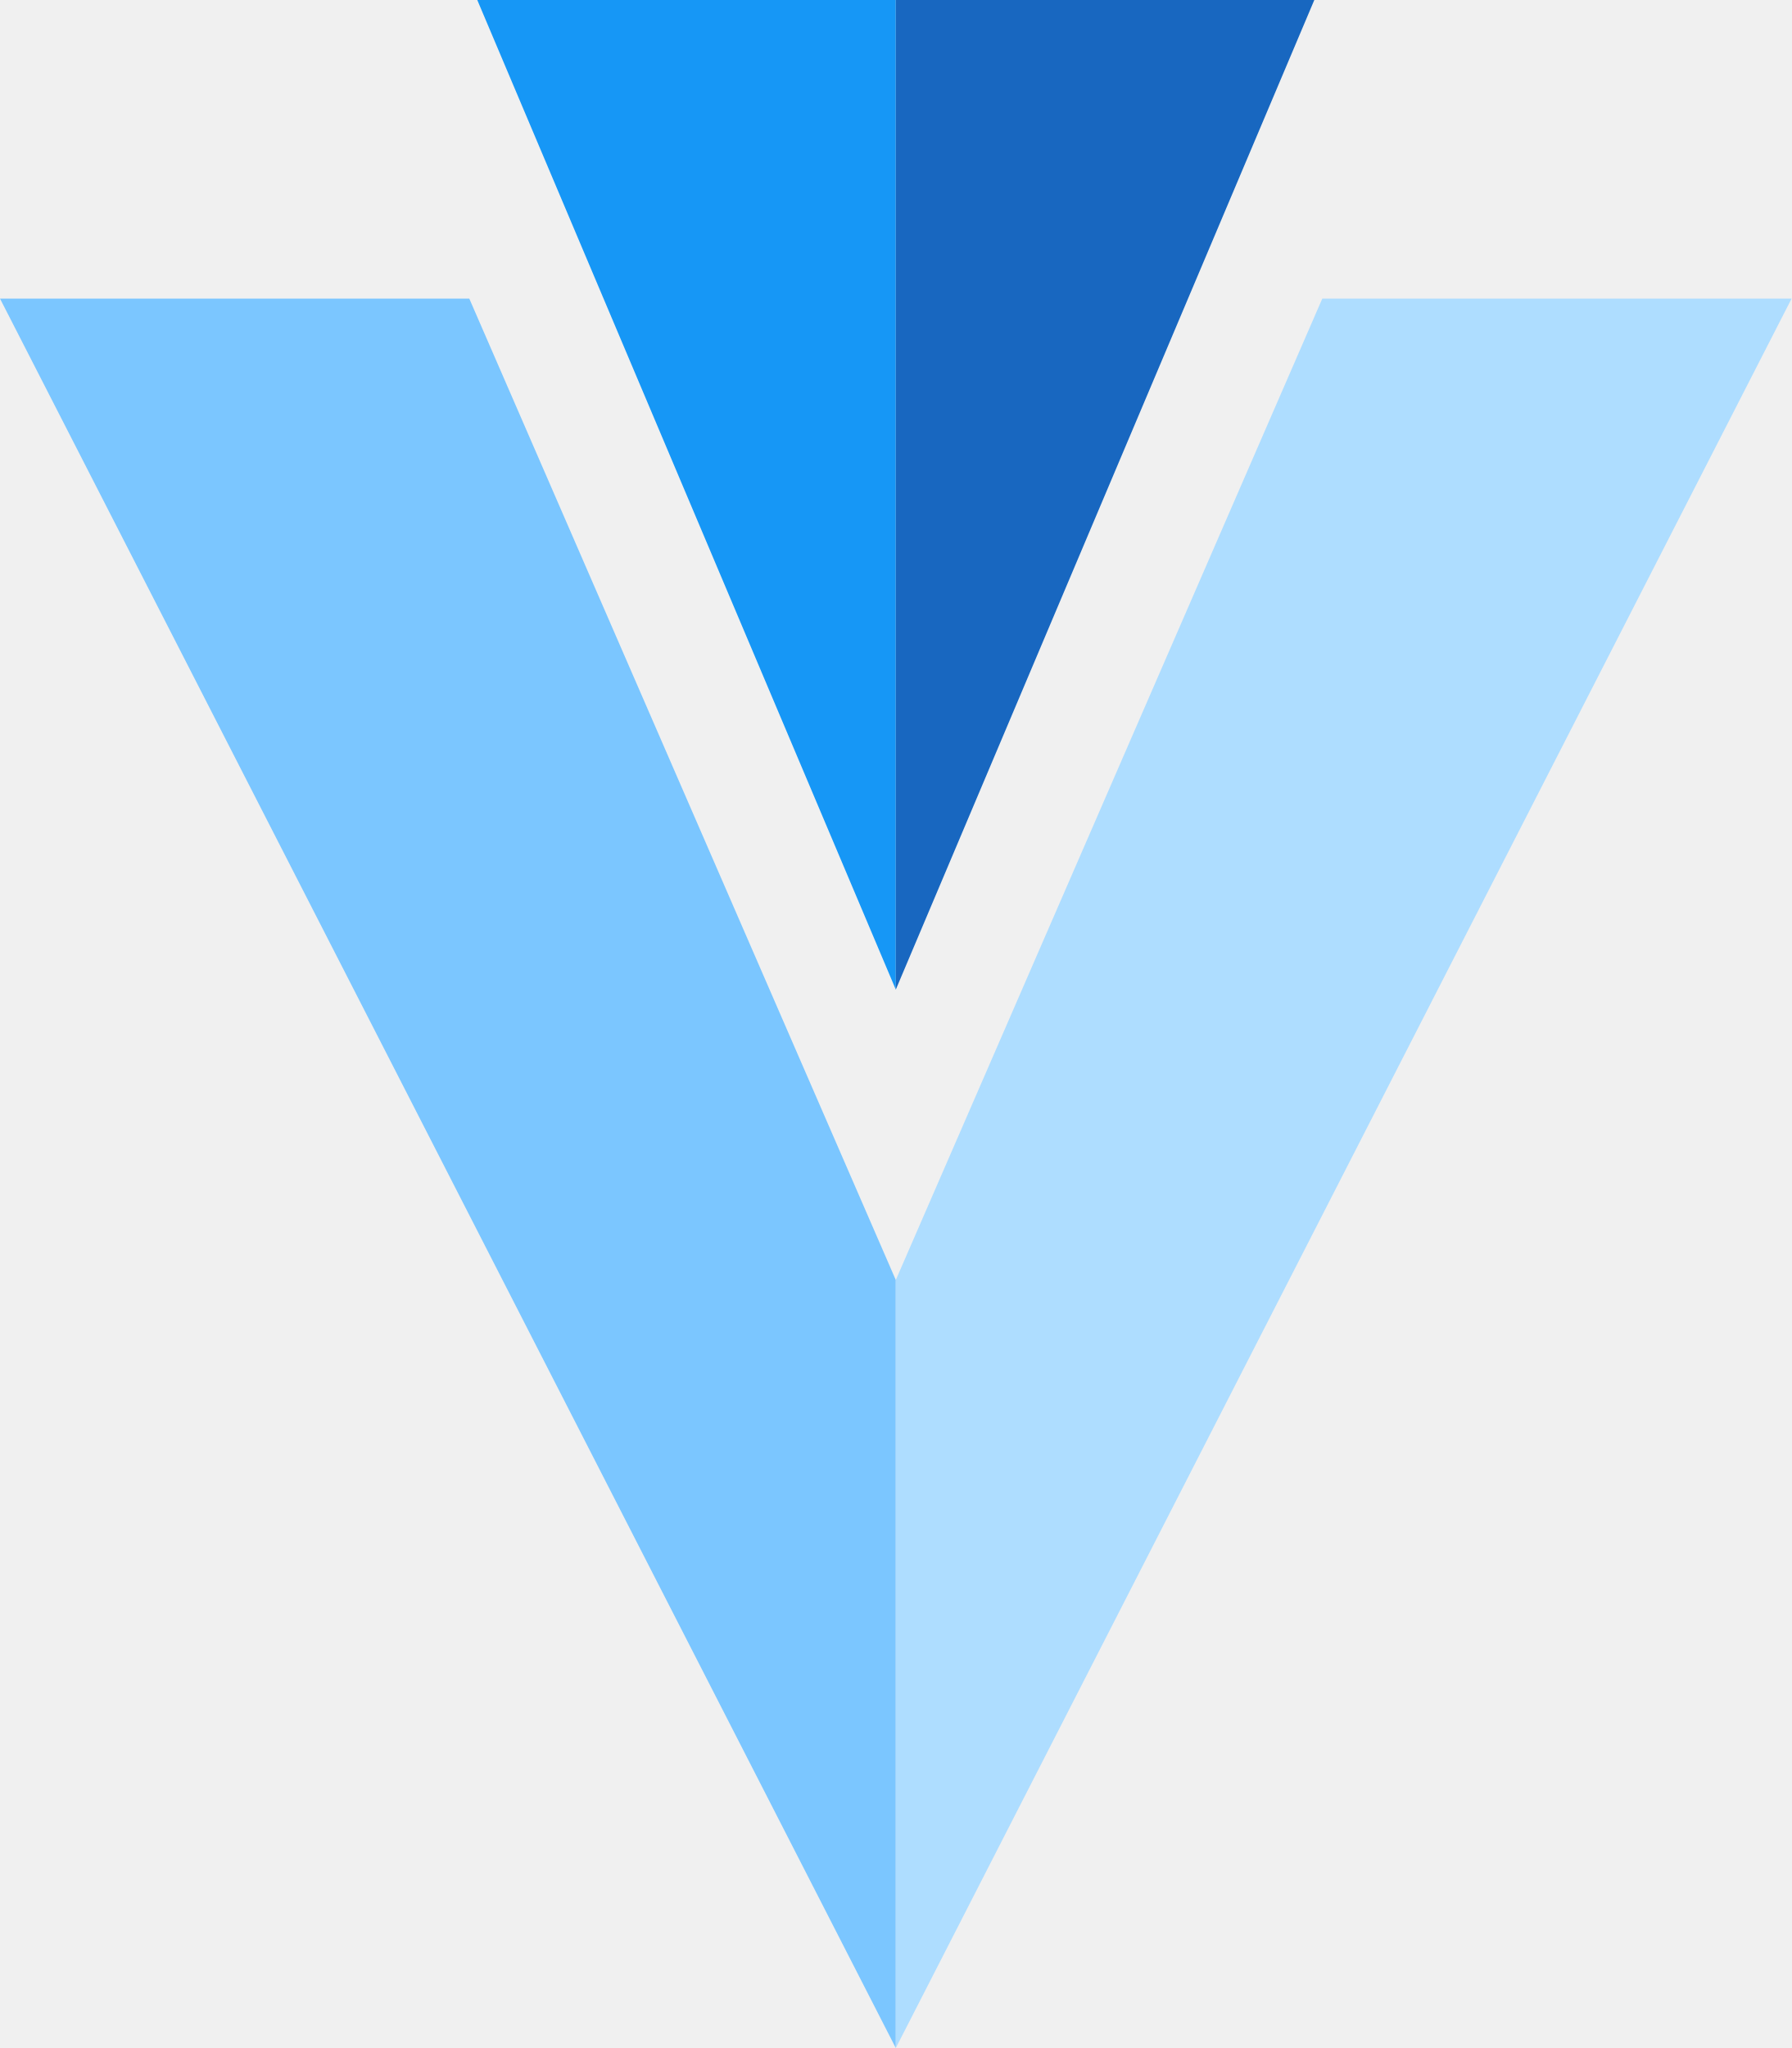
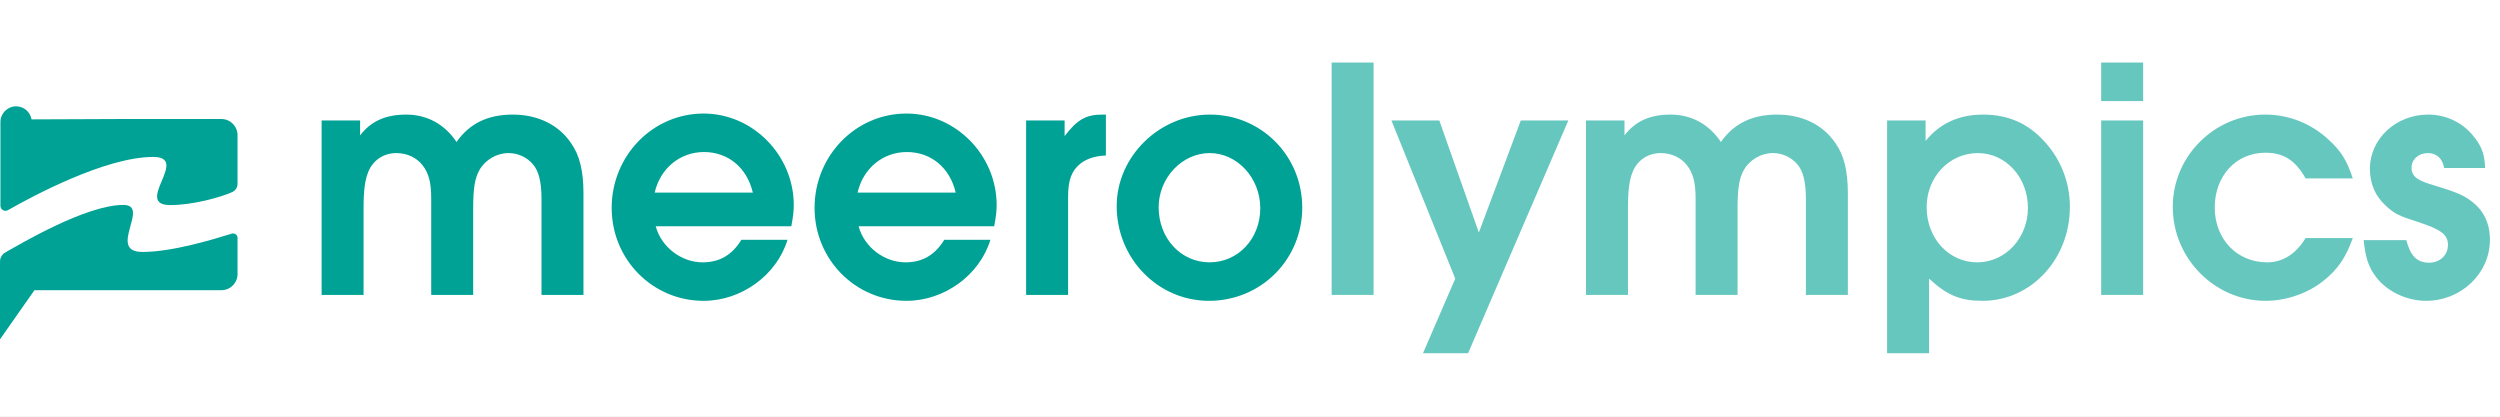
- <svg xmlns="http://www.w3.org/2000/svg" id="Layer_1" data-name="Layer 1" viewBox="0 0 87.5 100">
-   <defs>
-     <style>.cls-1{fill:#1697f6;}.cls-2{fill:#7bc6ff;}.cls-3{fill:#1867c0;}.cls-4{fill:#aeddff;}</style>
-   </defs>
-   <polyline class="cls-1" points="43.75 0 23.31 0 43.75 48.32" />
-   <polygon class="cls-2" points="43.75 62.5 43.75 100 0 14.58 22.92 14.58 43.75 62.5" />
-   <polyline class="cls-3" points="43.75 0 64.19 0 43.75 48.32" />
-   <polygon class="cls-4" points="64.58 14.58 87.5 14.58 43.75 100 43.75 62.5 64.58 14.58" />
+ <svg xmlns="http://www.w3.org/2000/svg" width="1975" height="329" viewBox="0 0 1975 329" fill="none">
+   <rect width="1975" height="329" fill="white" />
+   <path d="M183.11 184.58C168.7 189.04 136.07 199.04 112.59 199.04C84.03 199.04 119.41 161.89 97.43 161.89C67.86 161.89 16.14 192.71 4.21 199.43C1.6 200.9 0 203.66 0 206.65V229.25V268.06L27.2 229.25H174.92C181.96 229.25 187.66 223.55 187.66 216.51V187.93C187.66 185.57 185.37 183.88 183.11 184.58Z" fill="#00A295" />
+   <path d="M174.92 94.03H93.83L24.92 94.31C23.92 88.48 18.84 84 12.74 84C5.92 84 0.34 89.58 0.34 96.4V137.61C0.34 137.65 0.35 137.69 0.35 137.74L0.34 162.58C0.35 165.63 3.64 167.53 6.29 166.02C24.88 155.41 83.13 123.98 121.02 123.98C150.5 123.98 105.01 162.02 134.62 162.02C152.24 162.02 174.46 155.84 183.52 151.71C186.04 150.56 187.65 148.05 187.65 145.29V106.77C187.66 99.74 181.95 94.03 174.92 94.03Z" fill="#00A295" />
+   <path d="M254.07 233H287.224V164.226C287.224 150.526 288.32 142.032 291.06 135.456C294.896 126.414 303.116 120.934 313.254 120.934C321.474 120.934 329.146 124.496 333.804 130.524C338.736 136.826 340.654 144.224 340.654 156.828V233H373.808V164.226C373.808 148.608 375.178 140.662 378.74 134.36C383.398 126.14 392.44 120.934 401.756 120.934C409.154 120.934 416.278 124.222 420.936 129.702C425.594 134.908 427.786 143.95 427.786 156.828V233H460.94V152.718C460.94 135.182 457.926 122.578 451.076 112.988C441.212 98.466 424.772 90.52 405.044 90.52C385.316 90.52 370.794 97.644 360.656 112.166C351.34 98.192 337.366 90.52 320.926 90.52C304.76 90.52 292.978 95.726 284.484 106.96V95.178H254.07V233ZM518.022 178.748H625.156C626.526 171.076 627.074 167.24 627.074 162.034C627.074 122.578 594.742 89.698 555.834 89.698C515.556 89.698 483.224 123.126 483.224 164.226C483.224 205.052 515.556 237.658 555.834 237.658C585.7 237.658 613.648 217.382 622.142 189.434H585.7C578.302 201.49 568.438 207.244 555.012 207.244C538.298 207.244 522.406 195.188 518.022 178.748ZM517.2 152.17C521.584 132.99 537.202 120.112 556.108 120.112C575.288 120.112 590.084 132.442 594.742 152.17H517.2ZM678.301 178.748H785.435C786.805 171.076 787.353 167.24 787.353 162.034C787.353 122.578 755.021 89.698 716.113 89.698C675.835 89.698 643.503 123.126 643.503 164.226C643.503 205.052 675.835 237.658 716.113 237.658C745.979 237.658 773.927 217.382 782.421 189.434H745.979C738.581 201.49 728.717 207.244 715.291 207.244C698.577 207.244 682.685 195.188 678.301 178.748ZM677.479 152.17C681.863 132.99 697.481 120.112 716.387 120.112C735.567 120.112 750.363 132.442 755.021 152.17H677.479ZM810.633 233H843.787V155.732C843.787 142.032 846.527 134.908 853.651 129.154C858.583 125.318 865.433 123.126 873.653 122.852V90.52H870.913C857.761 90.52 850.911 94.63 841.047 107.508V95.178H810.633V233ZM882.183 162.856C882.183 204.23 914.789 237.658 955.067 237.658C996.167 237.658 1028.77 205.052 1028.77 163.952C1028.77 123.126 996.441 90.52 955.889 90.52C915.885 90.52 882.183 123.674 882.183 162.856ZM915.337 163.678C915.337 140.388 933.969 120.934 955.615 120.934C977.535 120.934 995.619 140.662 995.619 164.5C995.619 188.612 978.083 207.244 955.615 207.244C932.873 207.244 915.337 188.338 915.337 163.678Z" fill="#00A295" />
+   <path d="M1051.99 233H1085.14V49.42H1051.99V233ZM1149.65 220.122L1124.17 279.032H1159.79L1238.98 95.178H1201.44L1168.29 183.68L1137.05 95.178H1099.24L1149.65 220.122ZM1252.94 233H1286.09V164.226C1286.09 150.526 1287.19 142.032 1289.93 135.456C1293.77 126.414 1301.99 120.934 1312.12 120.934C1320.34 120.934 1328.02 124.496 1332.67 130.524C1337.61 136.826 1339.52 144.224 1339.52 156.828V233H1372.68V164.226C1372.68 148.608 1374.05 140.662 1377.61 134.36C1382.27 126.14 1391.31 120.934 1400.63 120.934C1408.02 120.934 1415.15 124.222 1419.81 129.702C1424.46 134.908 1426.66 143.95 1426.66 156.828V233H1459.81V152.718C1459.81 135.182 1456.8 122.578 1449.95 112.988C1440.08 98.466 1423.64 90.52 1403.91 90.52C1384.19 90.52 1369.66 97.644 1359.53 112.166C1350.21 98.192 1336.24 90.52 1319.8 90.52C1303.63 90.52 1291.85 95.726 1283.35 106.96V95.178H1252.94V233ZM1490.82 279.032H1523.97V220.122C1538.22 233.274 1548.63 237.658 1566.17 237.658C1604.53 237.658 1635.21 204.778 1635.21 163.404C1635.21 144.224 1628.09 125.866 1615.21 111.892C1602.06 97.37 1586.44 90.52 1566.44 90.52C1547.53 90.52 1532.19 97.644 1521.23 111.344V95.178H1490.82V279.032ZM1522.05 163.678C1522.05 139.84 1539.86 120.934 1562.6 120.934C1584.52 120.934 1602.06 140.114 1602.06 164.226C1602.06 188.064 1584.25 207.244 1562.06 207.244C1539.59 207.244 1522.05 188.338 1522.05 163.678ZM1659.93 79.834H1693.08V49.42H1659.93V79.834ZM1659.93 233H1693.08V95.178H1659.93V233ZM1821.43 188.064C1813.76 200.668 1803.35 207.244 1791.02 207.244C1767.18 207.244 1749.65 188.886 1749.65 163.952C1749.65 139.018 1766.36 120.66 1789.65 120.66C1803.9 120.66 1813.21 126.414 1821.43 140.936H1858.7C1854.04 126.688 1849.38 119.29 1839.79 110.522C1826.09 97.644 1808.28 90.52 1789.65 90.52C1749.37 90.52 1716.49 123.4 1716.49 163.404C1716.49 204.23 1749.65 237.658 1789.92 237.658C1806.09 237.658 1823.63 231.63 1835.96 221.492C1846.92 212.724 1853.22 203.408 1858.7 188.064H1821.43ZM1963.2 132.716C1962.93 121.482 1960.19 114.632 1953.06 106.412C1944.57 96.274 1931.69 90.52 1918.27 90.52C1892.78 90.52 1872.23 109.7 1872.23 133.264C1872.23 145.32 1876.62 155.184 1884.84 162.582C1891.69 168.884 1894.98 170.528 1910.59 175.46C1928.95 181.488 1933.88 185.598 1933.88 193.544C1933.88 201.49 1927.58 207.518 1919.09 207.518C1909.5 207.518 1904.29 202.312 1901 189.708H1867.3C1868.67 203.408 1871.14 210.806 1876.62 218.204C1885.11 229.986 1901 237.658 1916.62 237.658C1944.3 237.658 1967.04 216.012 1967.04 189.434C1967.04 176.008 1961.83 165.596 1951.42 158.198C1945.39 153.814 1939.36 151.348 1919.36 145.32C1908.95 142.032 1905.11 138.744 1905.11 132.716C1905.11 125.866 1910.59 120.934 1917.99 120.934C1924.84 120.934 1929.5 125.044 1930.87 132.716H1963.2Z" fill="#00A295" fill-opacity="0.6" />
</svg>
